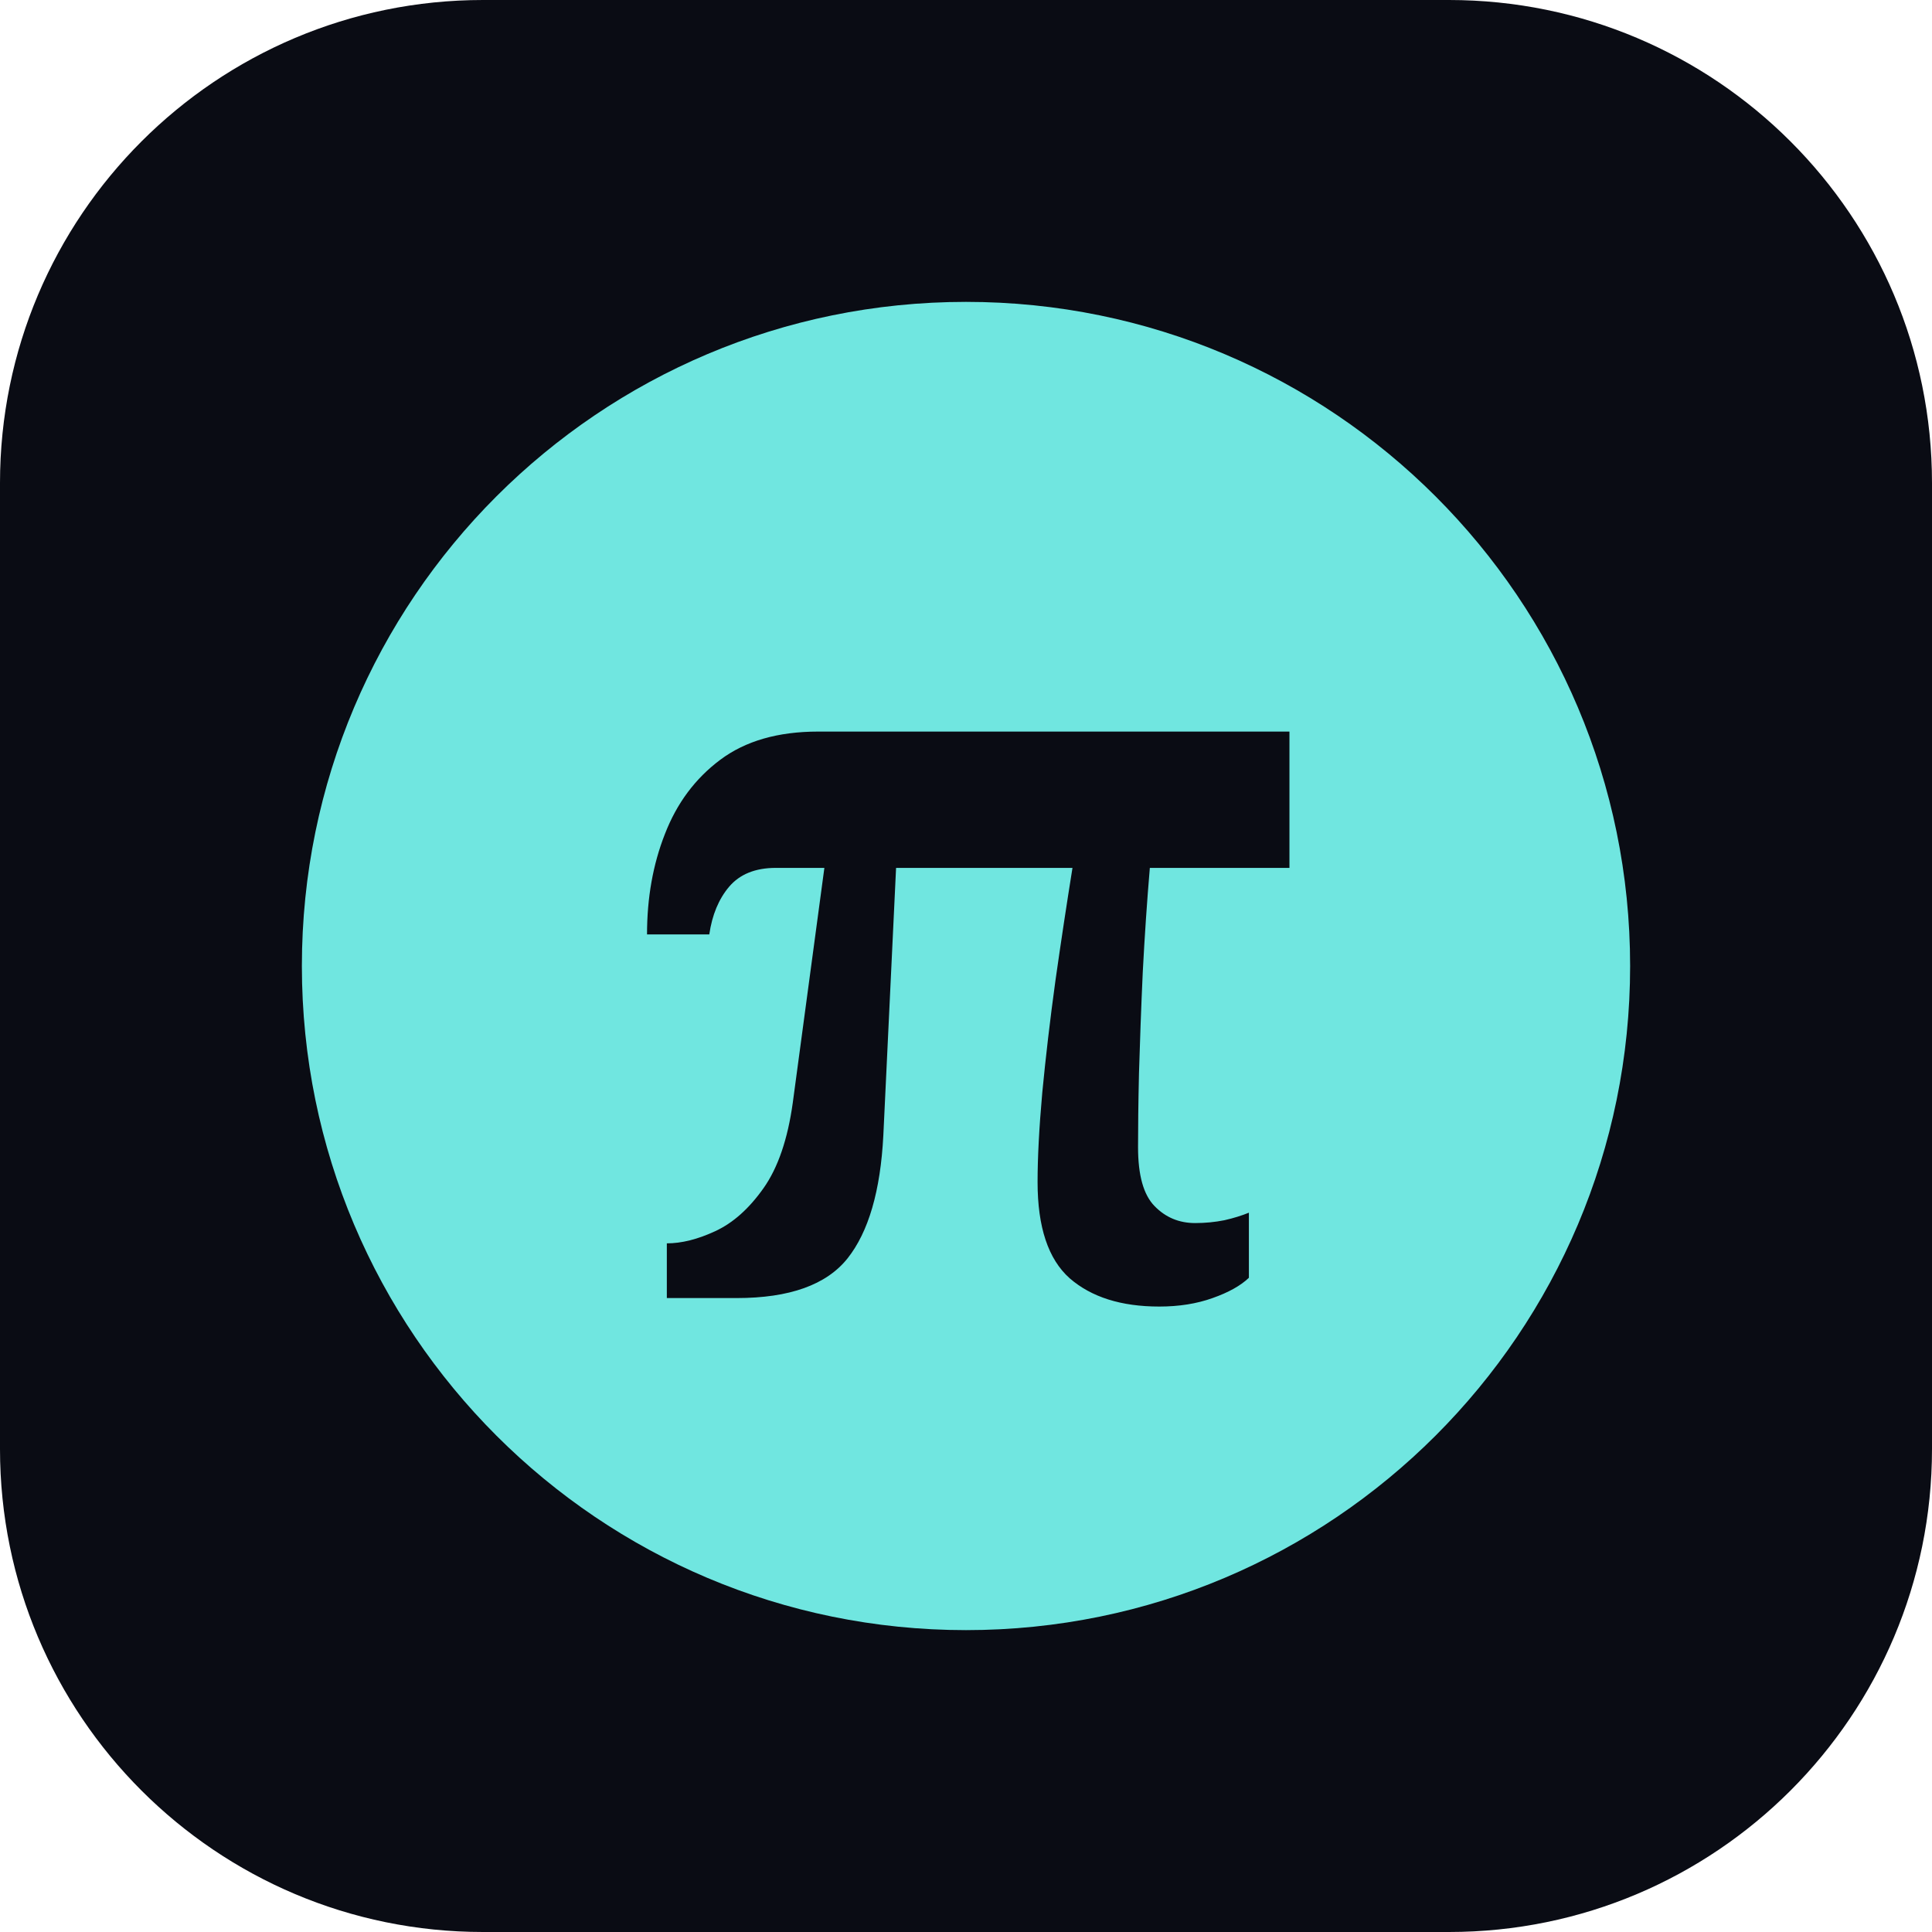
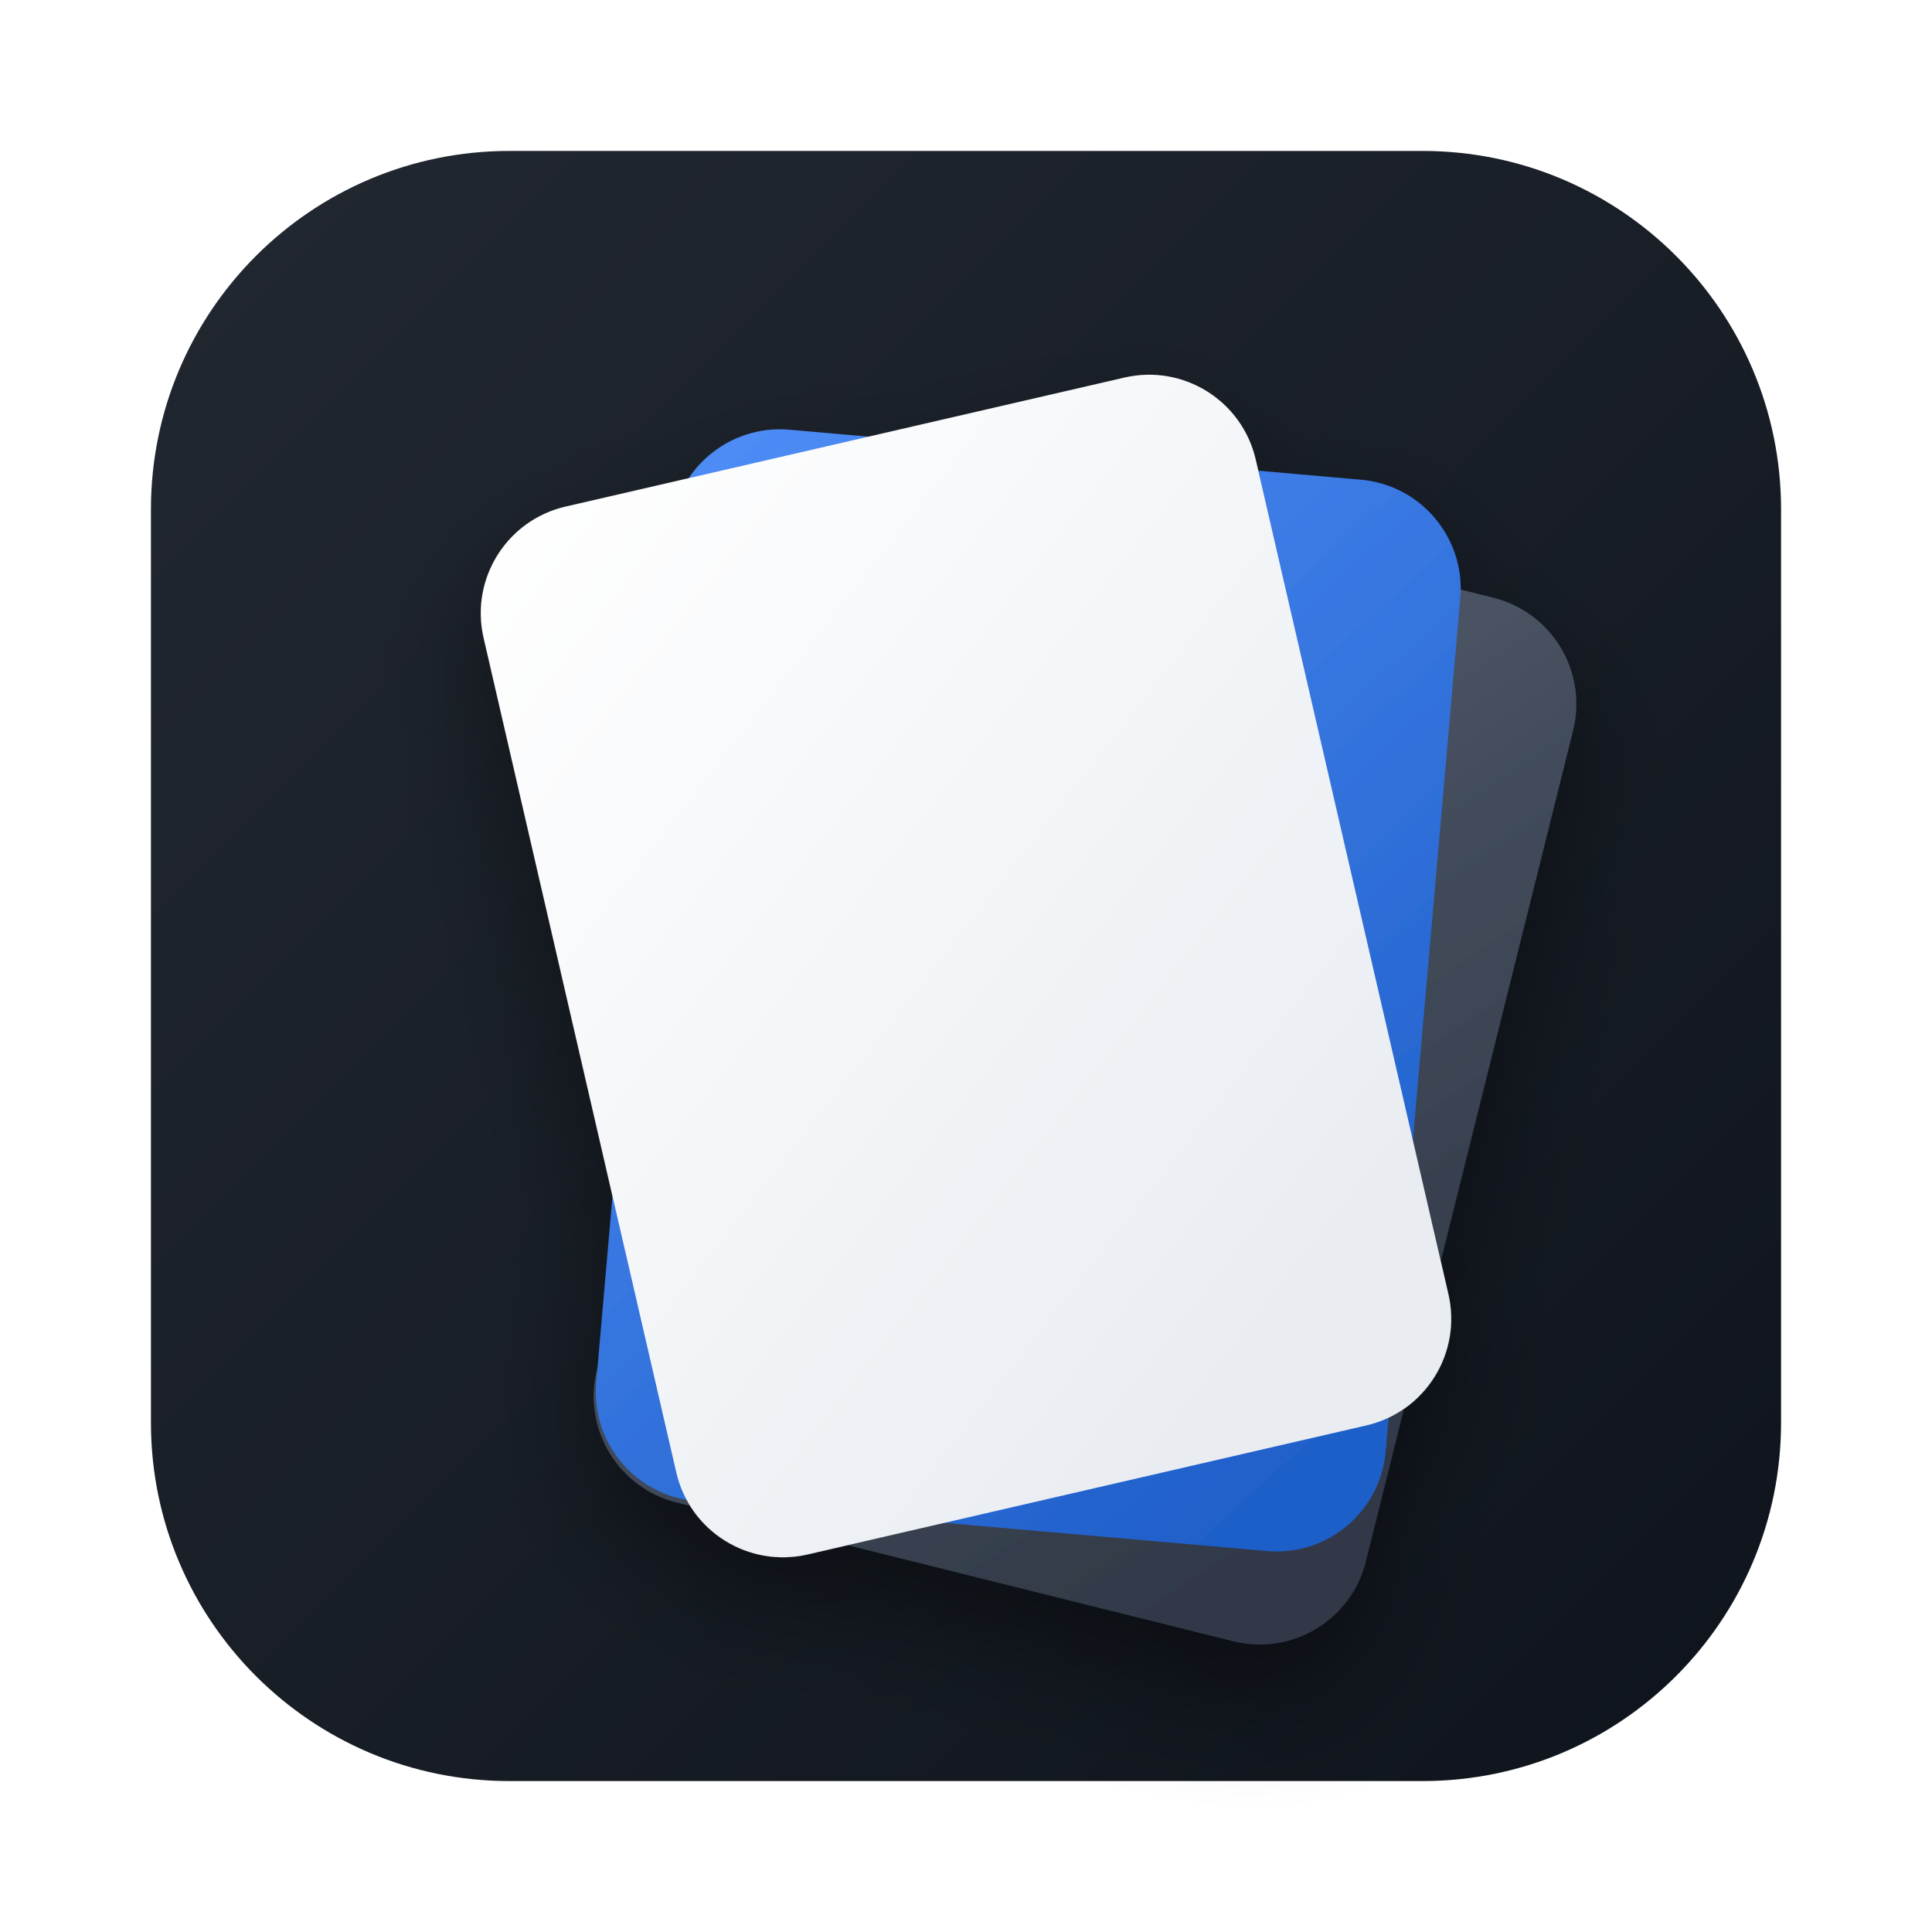
- <svg xmlns="http://www.w3.org/2000/svg" viewBox="0 0 64 64">
-   <rect width="64" height="64" rx="16" fill="#0a0c14" />
-   <circle cx="32" cy="32" r="22" fill="#70e6e0" />
-   <text x="32" y="43" text-anchor="middle" font-family="Georgia,serif" font-size="35" font-weight="700" fill="#0a0c14">π</text>
+ <svg xmlns="http://www.w3.org/2000/svg" width="1024" height="1024" viewBox="0 0 1024 1024">
+   <defs>
+     <linearGradient id="bg" x1="0" y1="0" x2="1" y2="1">
+       <stop offset="0" stop-color="#222831" />
+       <stop offset="1" stop-color="#0f141c" />
+     </linearGradient>
+     <linearGradient id="blue" x1="0" y1="0" x2="0.8" y2="1">
+       <stop offset="0" stop-color="#4f8df7" />
+       <stop offset="1" stop-color="#1f5fc9" />
+     </linearGradient>
+     <linearGradient id="slate" x1="0" y1="0" x2="0.8" y2="1">
+       <stop offset="0" stop-color="#5b6678" />
+       <stop offset="1" stop-color="#303846" />
+     </linearGradient>
+     <linearGradient id="paper" x1="0" y1="0" x2="0.6" y2="1">
+       <stop offset="0" stop-color="#ffffff" />
+       <stop offset="1" stop-color="#e9edf2" />
+     </linearGradient>
+     <filter id="shadow" x="-50%" y="-50%" width="200%" height="200%">
+       <feDropShadow dx="0" dy="28" stdDeviation="28" flood-color="#000" flood-opacity=".42" />
+     </filter>
+   </defs>
+   <rect x="80" y="80" width="864" height="864" rx="190" fill="url(#bg)" />
+   <g filter="url(#shadow)" transform="translate(512 512)">
+     <rect x="-210" y="-285" width="420" height="570" rx="58" fill="url(#slate)" transform="rotate(14) translate(72 28)" />
+     <rect x="-210" y="-285" width="420" height="570" rx="58" fill="url(#blue)" transform="rotate(5) translate(34 10)" />
+     <rect x="-210" y="-285" width="420" height="570" rx="58" fill="url(#paper)" transform="rotate(-13)" />
+   </g>
</svg>
